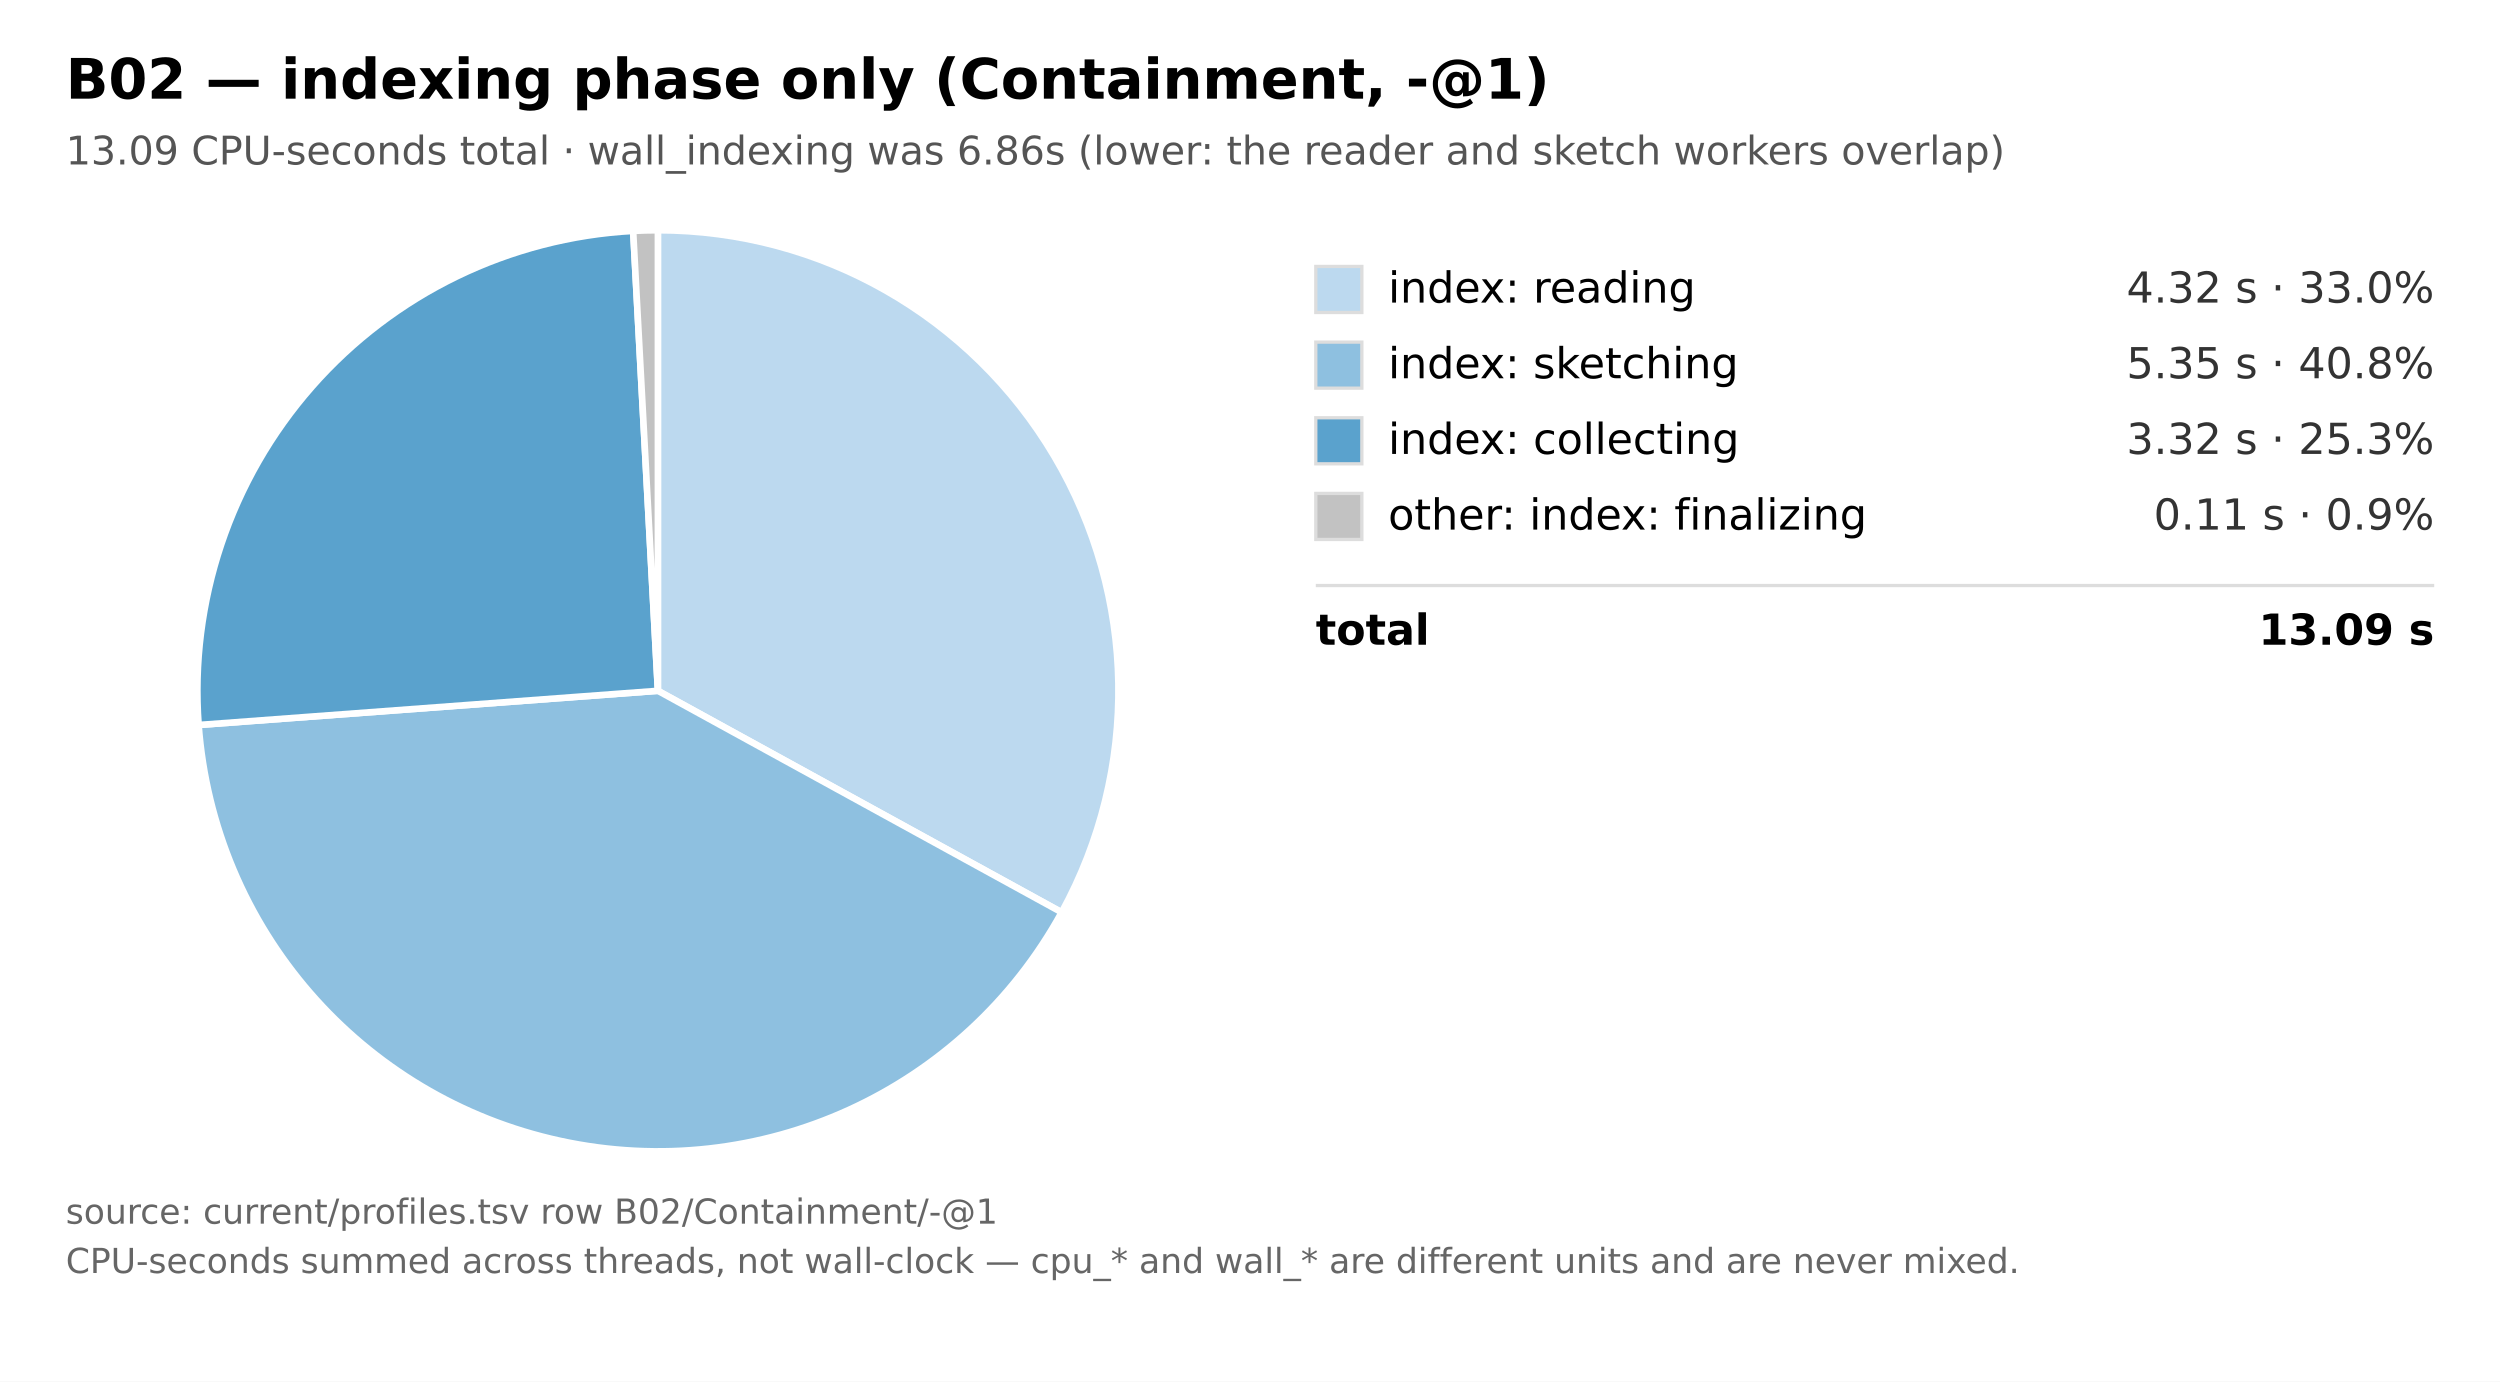
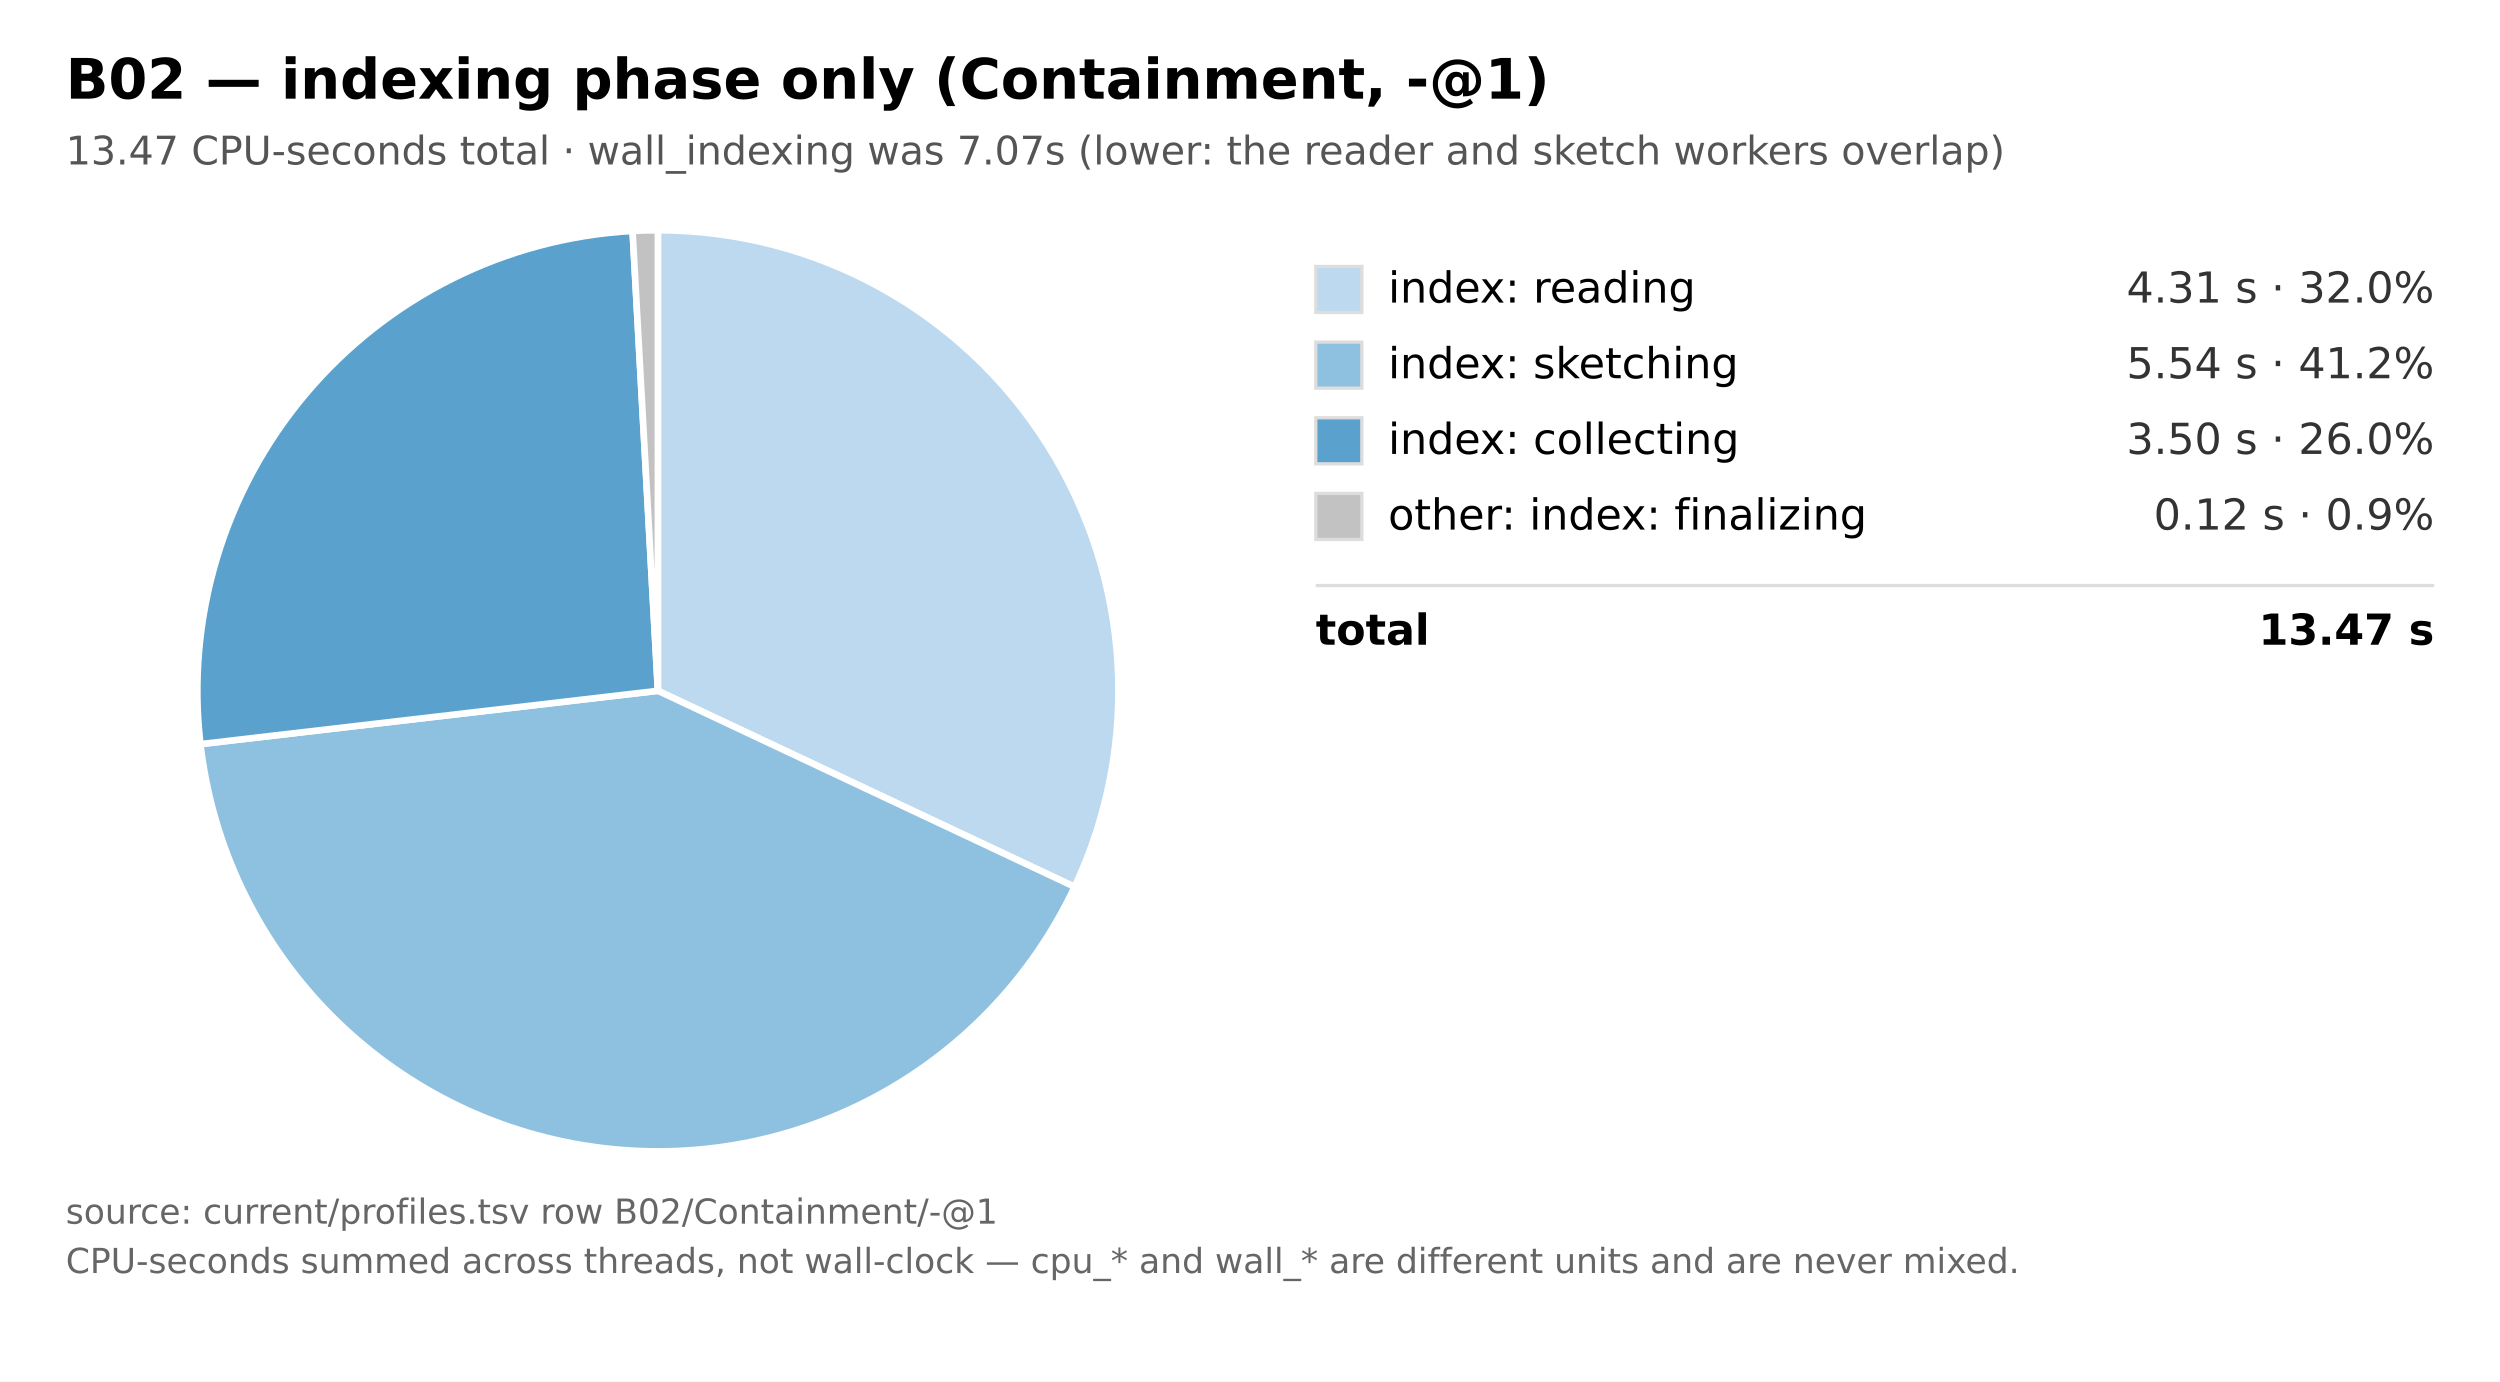
<svg xmlns="http://www.w3.org/2000/svg" width="760" height="420" viewBox="0 0 760 420" font-family="DejaVu Sans, Helvetica, Arial, sans-serif">
  <rect width="760" height="420" fill="#ffffff" />
  <text x="20" y="30" font-size="17" font-weight="bold">B02 — indexing phase only (Containment, -@1)</text>
-   <text x="20" y="50" font-size="12" fill="#555555">13.09 CPU-seconds total · wall_indexing was 6.86s (lower: the reader and sketch workers overlap)</text>
-   <path d="M 200.00,210.00 L 200.00,70.00 A 140.00,140.00 0 0,1 322.74,277.35 Z" fill="#bcd9ef" stroke="#ffffff" stroke-width="2" />
-   <path d="M 200.00,210.00 L 322.74,277.35 A 140.00,140.00 0 0,1 60.39,220.39 Z" fill="#8ec0e0" stroke="#ffffff" stroke-width="2" />
-   <path d="M 200.00,210.00 L 60.39,220.39 A 140.00,140.00 0 0,1 192.48,70.20 Z" fill="#5aa2cd" stroke="#ffffff" stroke-width="2" />
-   <path d="M 200.00,210.00 L 192.48,70.20 A 140.00,140.00 0 0,1 200.00,70.00 Z" fill="#c2c2c2" stroke="#ffffff" stroke-width="2" />
+   <text x="20" y="50" font-size="12" fill="#555555">13.47 CPU-seconds total · wall_indexing was 7.07s (lower: the reader and sketch workers overlap)</text>
+   <path d="M 200.00,210.00 L 200.00,70.00 A 140.00,140.00 0 0,1 326.68,269.60 Z" fill="#bcd9ef" stroke="#ffffff" stroke-width="2" />
+   <path d="M 200.00,210.00 L 326.68,269.60 A 140.00,140.00 0 0,1 60.94,226.21 Z" fill="#8ec0e0" stroke="#ffffff" stroke-width="2" />
+   <path d="M 200.00,210.00 L 60.94,226.21 A 140.00,140.00 0 0,1 192.30,70.21 Z" fill="#5aa2cd" stroke="#ffffff" stroke-width="2" />
+   <path d="M 200.00,210.00 L 192.30,70.21 A 140.00,140.00 0 0,1 200.00,70.00 Z" fill="#c2c2c2" stroke="#ffffff" stroke-width="2" />
  <rect x="400" y="81" width="14" height="14" fill="#bcd9ef" stroke="#dddddd" stroke-width="1" />
  <text x="422" y="92" font-size="13">index: reading</text>
-   <text x="740" y="92" font-size="13" text-anchor="end" fill="#333333">4.32 s · 33.0%</text>
+   <text x="740" y="92" font-size="13" text-anchor="end" fill="#333333">4.31 s · 32.0%</text>
  <rect x="400" y="104" width="14" height="14" fill="#8ec0e0" stroke="#dddddd" stroke-width="1" />
  <text x="422" y="115" font-size="13">index: sketching</text>
-   <text x="740" y="115" font-size="13" text-anchor="end" fill="#333333">5.35 s · 40.8%</text>
+   <text x="740" y="115" font-size="13" text-anchor="end" fill="#333333">5.54 s · 41.2%</text>
  <rect x="400" y="127" width="14" height="14" fill="#5aa2cd" stroke="#dddddd" stroke-width="1" />
  <text x="422" y="138" font-size="13">index: collecting</text>
-   <text x="740" y="138" font-size="13" text-anchor="end" fill="#333333">3.32 s · 25.3%</text>
+   <text x="740" y="138" font-size="13" text-anchor="end" fill="#333333">3.50 s · 26.0%</text>
  <rect x="400" y="150" width="14" height="14" fill="#c2c2c2" stroke="#dddddd" stroke-width="1" />
  <text x="422" y="161" font-size="13">other: index: finalizing</text>
-   <text x="740" y="161" font-size="13" text-anchor="end" fill="#333333">0.11 s · 0.9%</text>
+   <text x="740" y="161" font-size="13" text-anchor="end" fill="#333333">0.12 s · 0.9%</text>
  <line x1="400" y1="178" x2="740" y2="178" stroke="#dddddd" />
  <text x="400" y="196" font-size="13" font-weight="bold">total</text>
-   <text x="740" y="196" font-size="13" text-anchor="end" font-weight="bold">13.09 s</text>
+   <text x="740" y="196" font-size="13" text-anchor="end" font-weight="bold">13.47 s</text>
  <text x="20" y="372" font-size="10.5" fill="#666666">source: current/profiles.tsv row B02/Containment/-@1</text>
  <text x="20" y="387" font-size="10.5" fill="#666666">CPU-seconds summed across threads, not wall-clock — cpu_* and wall_* are different units and are never mixed.</text>
</svg>
